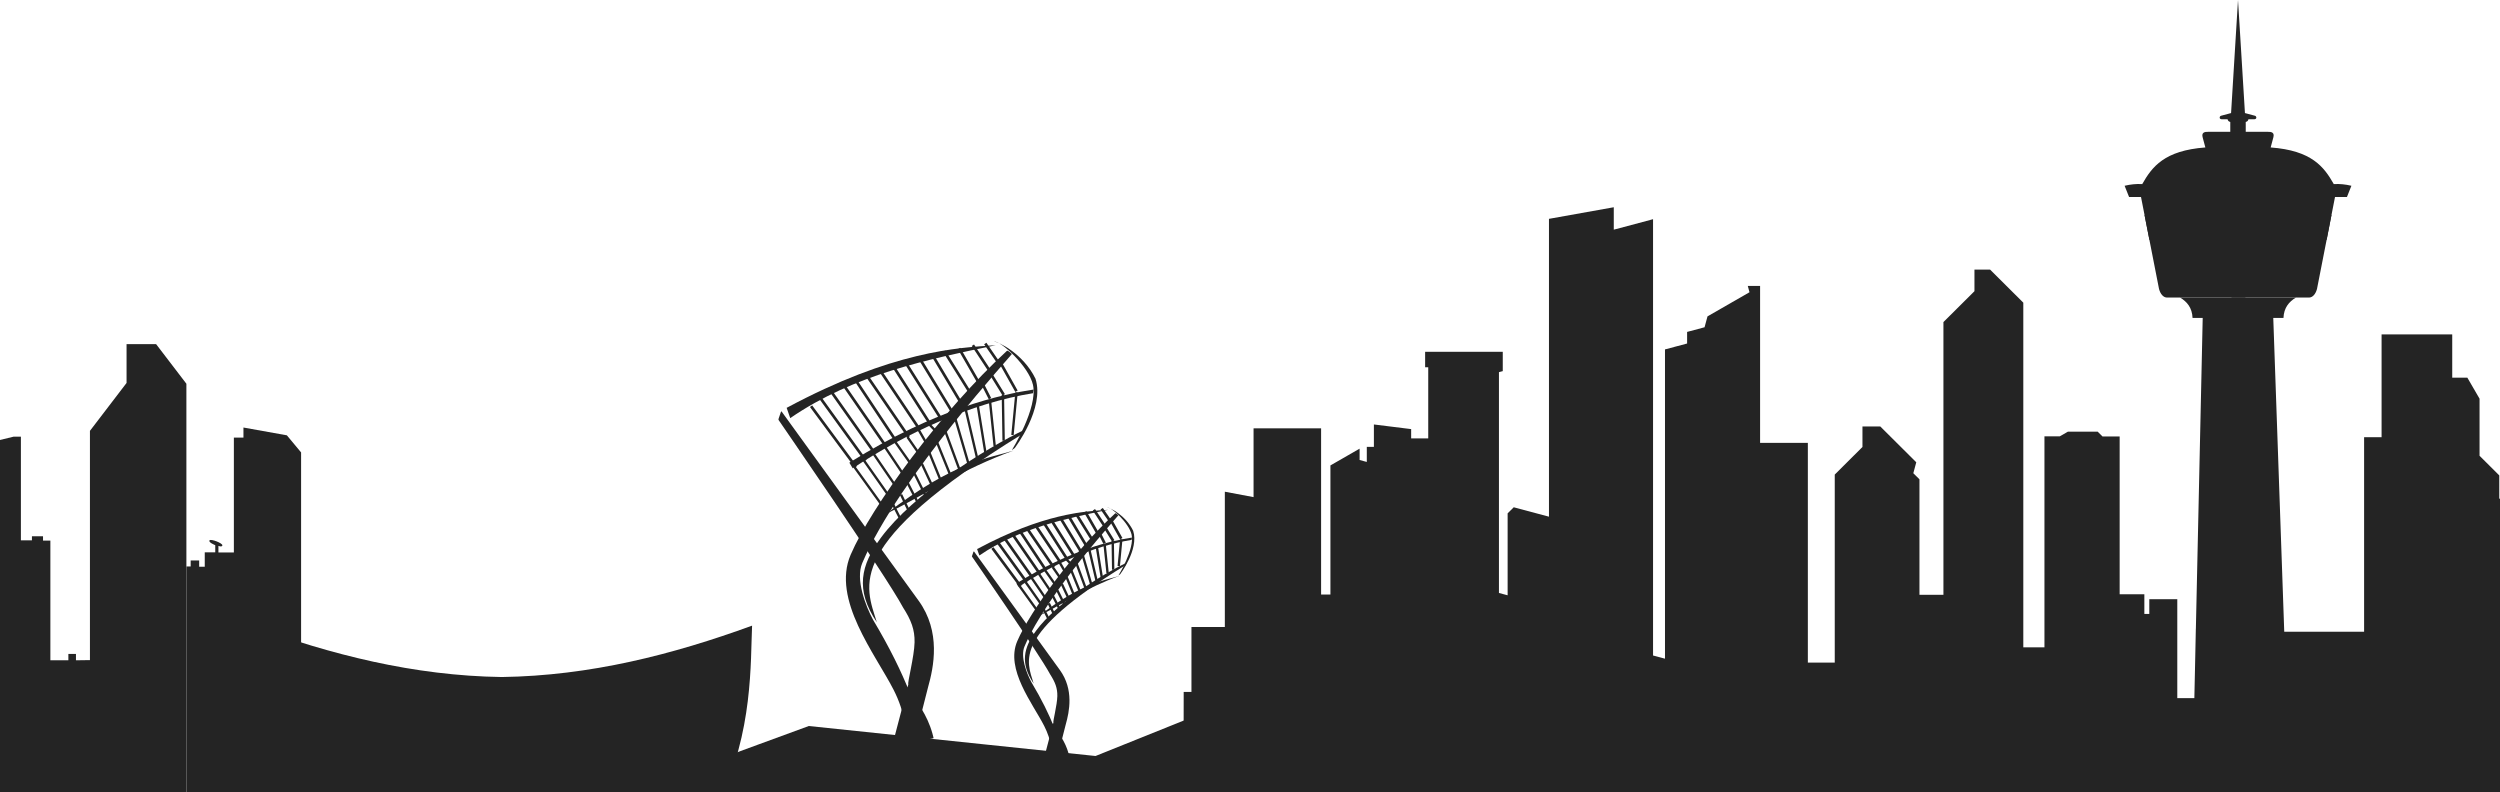
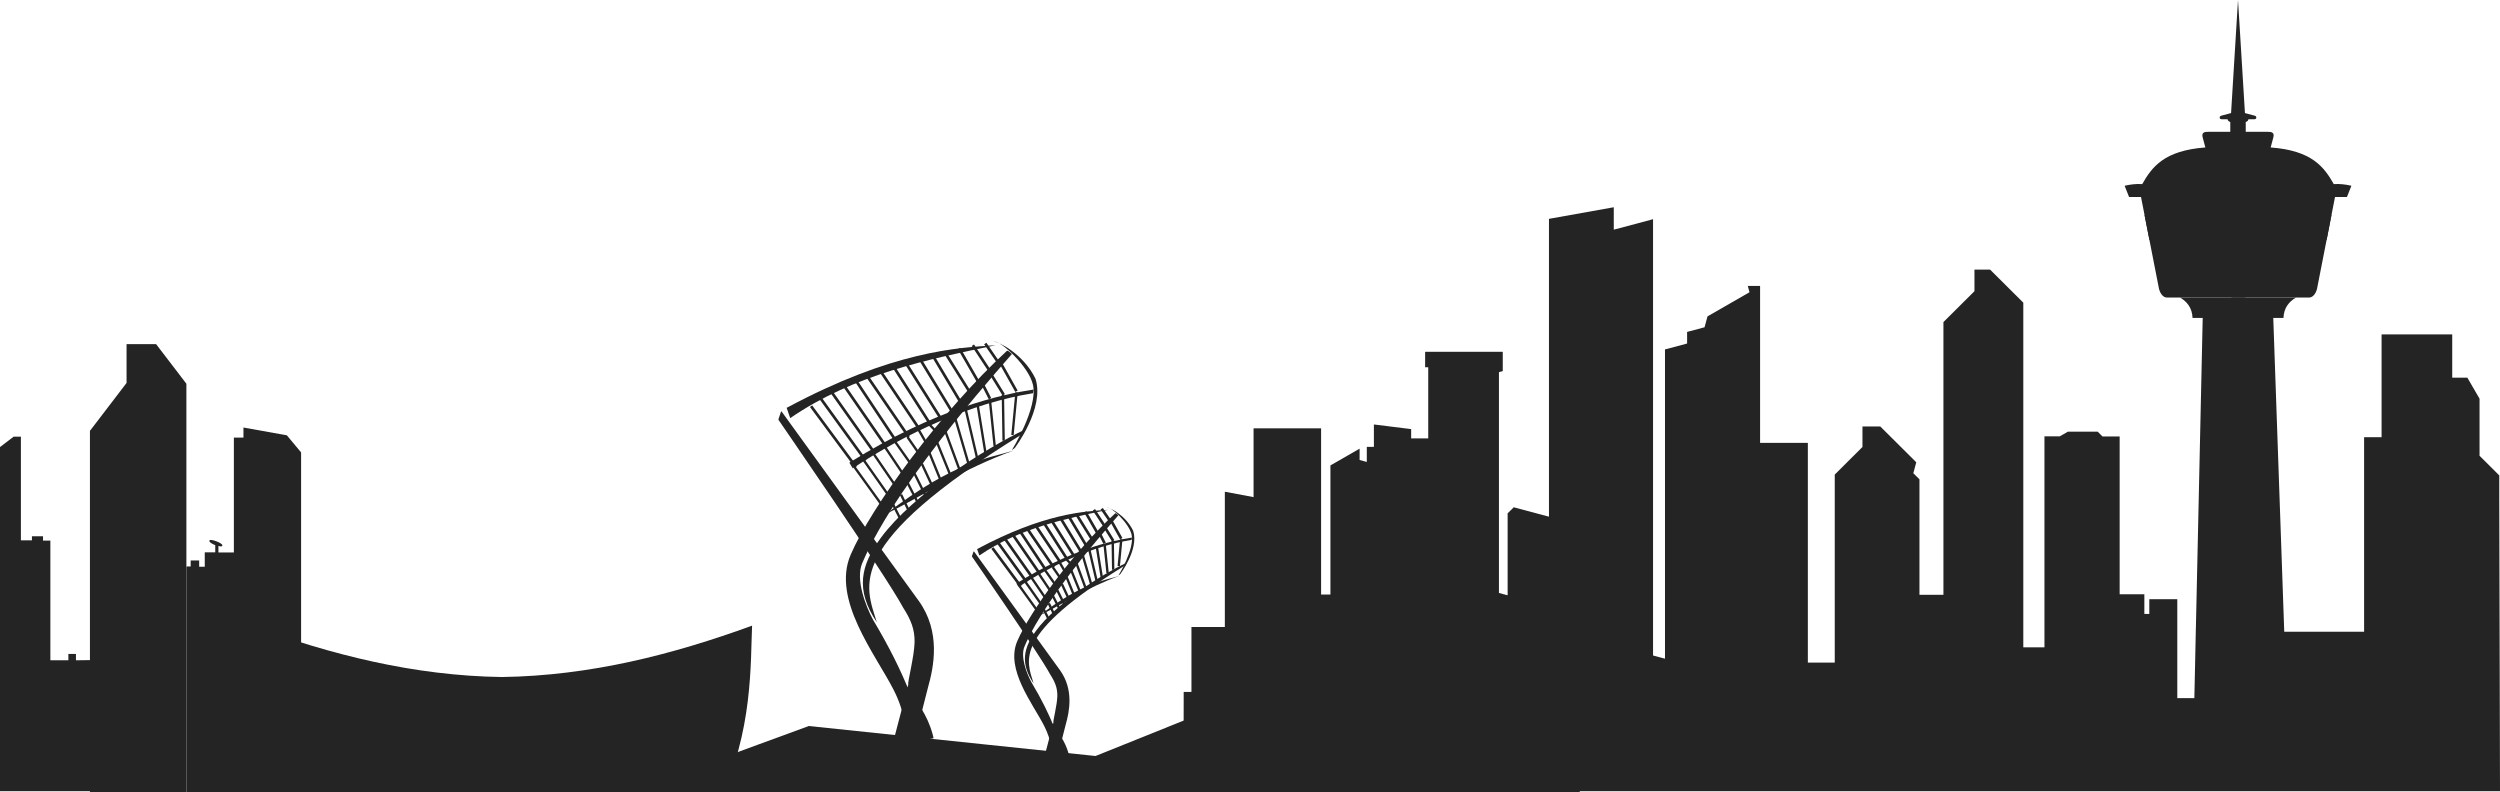
<svg xmlns="http://www.w3.org/2000/svg" width="1918" height="607" viewBox="0 0 1918 607" fill="none">
-   <path d="M908 620.387L908.126 530.843H914.082V481.027H939.693V377.243L961.73 381.394V328.613H1013.55V456.119H1020.7V357.079L1043.09 344.207V352.928L1048.61 354.402V342.846H1054.05V325.647L1082.64 329.206V336.322H1095.74V281.762H1093.36V269.901H1152.92V284.727L1149.99 285.508V454.933L1156.65 456.71V393.848L1161.34 389.184L1188.37 396.397V167.896L1238.09 159V176.198L1268.22 168.16V502.9L1277.38 505.346V268.064L1294.35 263.538V254.645L1307.74 251.071L1309.99 242.73L1342.21 224.205L1340.9 219.352H1350.34V339.773H1386.98V508.352H1407.62V364.095L1428.88 342.918V327.192H1442.57L1470.16 354.66L1467.9 363.048L1472.61 367.735V456.352H1491V247.096L1514.8 223.403V206.839H1526.8L1552.28 232.209V496.61H1568.5V334.741H1580.29L1586.49 331.178H1609.35L1613.03 334.847H1626.2V455.933H1645.15V471.03H1648.94V459.707H1670.42V535.61H1684.74V482.538H1707.73L1741.38 484.659H1766.99H1813.74V335.433H1827.15V256.557H1881.35V289.768H1892.96L1902.31 305.886V349.666L1917.44 364.732V382.58H1952.8L1966.21 395.932V477.469L1982.39 481.786V532.674H1992.18V271.087L1997.63 269.632L2016.88 236.436H2040.37L2057.41 265.818L2058.86 271.217H2071.05L2069.06 278.585H2072.53L2084.8 257.432H2108.57L2133.59 282.348L2131.49 290.142L2136.2 292.847V330.095L2143.23 331.97V357.969H2150.56L2151.78 531.881C2153 619.427 2153 579.432 2153 619.427C1901.42 619.427 1127.13 622.196 908 620.387Z" fill="#242424" />
+   <path d="M914.082 530.843H908.126L908.019 607H1918L1917.44 382.58V364.732L1902.31 349.666V305.886L1892.96 289.768H1881.35V256.557H1827.15V335.433H1813.74V484.659H1766.99H1741.38L1707.73 482.538H1684.74V535.61H1670.42V459.707H1648.94V471.03H1645.15V455.933H1626.2V334.847H1613.03L1609.35 331.178H1586.49L1580.29 334.741H1568.5V496.61H1552.28V232.209L1526.8 206.839H1514.8V223.403L1491 247.096V456.352H1472.61V367.735L1467.9 363.048L1470.16 354.66L1442.57 327.192H1428.88V342.918L1407.62 364.095V508.352H1386.98V339.773H1350.34V219.352H1340.9L1342.21 224.205L1309.99 242.73L1307.74 251.071L1294.35 254.645V263.538L1277.38 268.064V505.346L1268.22 502.9V168.16L1238.09 176.198V159L1188.37 167.896V396.397L1161.34 389.184L1156.65 393.848V456.71L1149.99 454.933V285.508L1152.92 284.727V269.901H1093.36V281.762H1095.74V336.322H1082.64V329.206L1054.05 325.647V342.846H1048.61V354.402L1043.09 352.928V344.207L1020.7 357.079V456.119H1013.55V328.613H961.73V381.394L939.693 377.243V481.027H914.082V530.843Z" fill="#242424" />
  <path d="M526 591.649L620.5 557L840.5 580L937.5 541L1212 571.411V615H526V591.649Z" fill="#242424" />
  <path d="M231 347.098V641H143V434.583H146.28V430.01H152.806V434.796H157.086V423.734H165.145V418.257C165.145 418.257 159.466 416.026 160.797 414.513C161.875 413.287 170.833 416.68 170.596 418.428C170.396 419.903 167.57 418.82 167.57 418.82V423.841H179.424V335.75H186.775V328L220.091 333.982L231 347.098Z" fill="#242424" />
  <path d="M576.999 480C575.735 506.97 577.943 562.389 551.529 614.932C547.223 614.936 543.189 614.935 538.91 614.94L538.898 614.983C492.557 614.984 440.702 615 384.999 615C329.295 615 277.44 614.983 231.099 614.983L231.089 614.94C226.81 614.936 222.774 614.937 218.468 614.932C192.053 562.389 194.264 506.97 193 480C254.013 502.219 317.209 518.434 384.997 519.415C452.786 518.435 515.986 502.219 577 480H576.999Z" fill="#242424" />
  <path d="M143 618V294.413L119.747 264H97.096V293.803L69 330.551V618H143Z" fill="#242424" />
-   <path d="M93 621V510.324H87.011V507.386H81.6V510.338H75.662V506.336L58.273 506.578V501.693H52.452V506.578H38.645V414.771H33.008V411.427H24.497V414.518H16.032V335H10.463L-19.114 342.203C-19.046 341.356 -19.028 340.44 -18.998 340.085C-20.328 340.184 -20.297 340.178 -23.626 340.5C-23.68 341.893 -23.686 341.911 -23.74 343.33L-29 344.611V621H93Z" fill="#242424" />
-   <mask id="mask0_231:253" style="mask-type:alpha" maskUnits="userSpaceOnUse" x="577" y="118" width="228" height="452">
+   <path d="M87.011 510.324H93V607H0V343L10.463 335H16.032V414.518H24.497V411.427H33.008V414.771H38.645V506.578H52.452V501.693H58.273V506.578L75.662 506.336V510.338H81.6V507.386H87.011V510.324Z" fill="#242424" />
+   <mask id="mask0_512_289" style="mask-type:alpha" maskUnits="userSpaceOnUse" x="577" y="118" width="228" height="452">
    <path d="M794.601 473.989C794.601 526.691 747.663 569.415 689.761 569.415C631.859 569.415 584.92 526.691 584.92 473.989C544.114 382.299 671.41 118 729.311 118C787.213 118 824.107 371.003 794.601 473.989Z" fill="#FF0000" />
  </mask>
-   <g mask="url(#mask0_231:253)">
+   <g mask="url(#mask0_512_289)">
    <path d="M683.361 383.47L691.096 398.766" stroke="#242424" stroke-width="1.829" />
    <path d="M777.624 345.673C758.712 351.625 732.529 353.557 679.409 394.54C712.053 378.226 737.713 360.067 777.624 345.673Z" fill="#242424" />
    <path d="M691.262 379.411L698.052 393.549" stroke="#242424" stroke-width="1.829" />
    <path d="M695.027 367.913L704.657 386.686" stroke="#242424" stroke-width="1.829" />
    <path d="M701.61 363.289L710.442 381.007" stroke="#242424" stroke-width="1.829" />
    <path d="M716.561 375.76L707.227 355.751" stroke="#242424" stroke-width="1.829" />
    <path d="M712.922 347.06L722.209 369.867" stroke="#242424" stroke-width="1.829" />
    <path d="M718.777 339.075L729.355 365.202" stroke="#242424" stroke-width="1.829" />
    <path d="M736.354 360.999L724.853 329.747" stroke="#242424" stroke-width="1.829" />
    <path d="M732.662 320.232L743.25 356.533" stroke="#242424" stroke-width="1.829" />
    <path d="M740.818 313.813L749.677 351.608" stroke="#242424" stroke-width="1.829" />
    <path d="M749.929 309.928L756.016 347.314" stroke="#242424" stroke-width="1.829" />
    <path d="M759.437 306.876L763.131 342.287" stroke="#242424" stroke-width="1.829" />
    <path d="M769.417 302.925L769.977 338.14" stroke="#242424" stroke-width="1.829" />
    <path d="M655.437 358.187L679.123 391.038" stroke="#242424" stroke-width="1.829" />
    <path d="M779.875 301.008L776.777 333.749" stroke="#242424" stroke-width="1.829" />
    <path d="M786.843 329.314L784.36 332.988C646.326 418.094 664.037 449.331 672.704 477.383C655.948 452.548 660.269 433.562 675.867 412.5C700.542 379.181 755.415 344.206 786.843 329.314Z" fill="#242424" />
    <path d="M662.804 353.271L684.059 383.47" stroke="#242424" stroke-width="1.829" />
    <path d="M698.667 530.314C695.658 532.004 724.679 554.543 716.401 595.898L704.821 597.056C700.828 550.13 711.288 584.643 693.312 523.624L698.667 530.314Z" fill="#242424" />
    <path d="M599.521 315.545L594.752 318.468C594.757 318.574 679.762 441.453 692.863 466.132C699.051 475.782 701.845 483.04 701.659 492.772C701.451 503.659 695.933 524.519 696.892 524.895L678.781 593.93L694.31 596.7L711.988 527.289C716.369 511.759 722.056 484.735 704.777 460.879L599.521 315.545Z" fill="#242424" />
    <path d="M670.042 347.903L688.587 375.043" stroke="#242424" stroke-width="1.829" />
    <path d="M622.24 311.638L656.657 358.187" stroke="#242424" stroke-width="2.09" />
    <path d="M679.189 343.312L695.693 367.913" stroke="#242424" stroke-width="1.829" />
    <path d="M629.312 305.277L664.007 353.27" stroke="#242424" stroke-width="2.09" />
    <path d="M686.653 338.767L701.625 359.965" stroke="#242424" stroke-width="1.829" />
    <path d="M636.513 298.747L671.215 347.903" stroke="#242424" stroke-width="2.09" />
    <path d="M696.18 335.225L708.501 352.987" stroke="#242424" stroke-width="1.829" />
    <path d="M647.124 295.234L680.307 343.311" stroke="#242424" stroke-width="2.09" />
    <path d="M704.631 329.512L712.236 342.651" stroke="#242424" stroke-width="1.829" />
    <path d="M655.686 290.534L687.721 338.768" stroke="#242424" stroke-width="2.09" />
    <path d="M713.115 325.75L719.958 332.93" stroke="#242424" stroke-width="1.829" />
    <path d="M664.223 286.996L697.196 335.224" stroke="#242424" stroke-width="2.09" />
    <path d="M674.52 283.222L705.546 329.512" stroke="#242424" stroke-width="2.09" />
    <path d="M685.286 280.909L713.914 325.75" stroke="#242424" stroke-width="2.09" />
    <path d="M694.479 277.722L722.336 321.971" stroke="#242424" stroke-width="2.09" />
    <path d="M705.064 274.243L731.707 317.982" stroke="#242424" stroke-width="2.09" />
    <path d="M767.663 278.457L779.837 300.159" stroke="#242424" stroke-width="2.09" />
    <path d="M758.671 284.443L770.085 302.925" stroke="#242424" stroke-width="2.09" />
    <path d="M752.64 292.3L759.519 305.875" stroke="#242424" stroke-width="2.09" />
    <path d="M654.201 359.288C694.269 332.751 745.103 309.207 792.522 301.676L793.011 298.837C768.671 302.58 718.542 313.209 651.608 354.972L654.201 359.288Z" fill="#242424" />
    <path d="M715.221 272.138L738.142 310.577" stroke="#242424" stroke-width="2.09" />
    <path d="M724.393 269.459L745.298 302.977" stroke="#242424" stroke-width="2.09" />
    <path d="M735.825 267.4L751.171 294.055" stroke="#242424" stroke-width="2.09" />
    <path d="M746.386 264.854L759.256 284.442" stroke="#242424" stroke-width="2.09" />
    <path d="M755.894 263.533L765.848 278.02" stroke="#242424" stroke-width="2.09" />
    <path d="M772.661 269.023C721.934 315.658 668.489 388.694 652.631 425.581C637.857 459.946 671.661 501.902 685.603 529.278C703.159 563.749 693.516 596.235 693.516 596.235L709.278 597.07C709.278 597.07 721.247 561.558 669.838 475.569C664.029 464.739 656.21 444.482 661.522 432C690.032 365.011 779.288 269.241 776.492 271.282C777.038 272.931 774.928 269.524 772.661 269.023Z" fill="#242424" />
    <path d="M603.511 312.894C684.802 269.36 734.446 266.709 763.879 264.873C712.456 275.538 654.989 287.282 606.268 320.78L603.511 312.894Z" fill="#242424" />
    <path d="M762.625 262.089C767.224 261.013 789.282 280.86 792.508 295.294C796.434 312.859 776.336 345.281 776.336 345.281L778.525 343.715C778.524 343.716 801.726 313.276 794.426 290.538C784.885 271.029 765.488 261.999 762.625 262.089Z" fill="#242424" />
  </g>
-   <mask id="mask1_231:253" style="mask-type:alpha" maskUnits="userSpaceOnUse" x="733" y="299" width="143" height="284">
+   <mask id="mask1_512_289" style="mask-type:alpha" maskUnits="userSpaceOnUse" x="733" y="299" width="143" height="284">
    <path d="M869.478 522.274C869.478 555.328 840.038 582.124 803.723 582.124C767.407 582.124 737.968 555.328 737.968 522.274C712.374 464.766 792.213 299 828.529 299C864.844 299 887.984 457.682 869.478 522.274Z" fill="#FF0000" />
  </mask>
-   <g mask="url(#mask1_231:253)">
+   <g mask="url(#mask1_512_289)">
    <path d="M799.709 465.501L804.561 475.094" stroke="#242424" stroke-width="1.829" />
    <path d="M858.831 441.794C846.969 445.527 830.547 446.739 797.23 472.443C817.705 462.211 833.798 450.822 858.831 441.794Z" fill="#242424" />
    <path d="M804.665 462.955L808.923 471.822" stroke="#242424" stroke-width="1.829" />
    <path d="M807.026 455.744L813.066 467.518" stroke="#242424" stroke-width="1.829" />
    <path d="M811.155 452.843L816.694 463.955" stroke="#242424" stroke-width="1.829" />
    <path d="M820.532 460.665L814.678 448.115" stroke="#242424" stroke-width="1.829" />
    <path d="M818.25 442.664L824.074 456.969" stroke="#242424" stroke-width="1.829" />
    <path d="M821.921 437.656L828.556 454.043" stroke="#242424" stroke-width="1.829" />
    <path d="M832.946 451.407L825.732 431.806" stroke="#242424" stroke-width="1.829" />
    <path d="M830.631 425.838L837.272 448.606" stroke="#242424" stroke-width="1.829" />
    <path d="M835.746 421.812L841.302 445.517" stroke="#242424" stroke-width="1.829" />
    <path d="M841.459 419.376L845.277 442.824" stroke="#242424" stroke-width="1.829" />
    <path d="M847.423 417.461L849.74 439.671" stroke="#242424" stroke-width="1.829" />
    <path d="M853.683 414.983L854.034 437.07" stroke="#242424" stroke-width="1.829" />
    <path d="M782.195 449.643L797.051 470.247" stroke="#242424" stroke-width="1.829" />
    <path d="M860.242 413.781L858.299 434.316" stroke="#242424" stroke-width="1.829" />
    <path d="M864.612 431.535L863.055 433.839C776.481 487.217 787.589 506.808 793.025 524.402C782.516 508.826 785.226 496.918 795.009 483.708C810.485 462.81 844.901 440.875 864.612 431.535Z" fill="#242424" />
    <path d="M786.816 446.56L800.147 465.501" stroke="#242424" stroke-width="1.829" />
    <path d="M809.308 557.6C807.422 558.66 825.623 572.796 820.431 598.734L813.168 599.46C810.664 570.029 817.225 591.675 805.95 553.404L809.308 557.6Z" fill="#242424" />
    <path d="M747.125 422.899L744.134 424.732C744.137 424.798 797.452 501.867 805.669 517.345C809.55 523.398 811.302 527.95 811.185 534.054C811.055 540.882 807.594 553.966 808.196 554.202L796.837 597.499L806.576 599.237L817.663 555.703C820.411 545.963 823.978 529.013 813.141 514.051L747.125 422.899Z" fill="#242424" />
    <path d="M791.355 443.193L802.987 460.216" stroke="#242424" stroke-width="1.829" />
    <path d="M761.374 420.448L782.96 449.643" stroke="#242424" stroke-width="2.09" />
    <path d="M797.092 440.313L807.444 455.744" stroke="#242424" stroke-width="1.829" />
    <path d="M765.81 416.458L787.571 446.56" stroke="#242424" stroke-width="2.09" />
    <path d="M801.773 437.463L811.164 450.758" stroke="#242424" stroke-width="1.829" />
    <path d="M770.326 412.363L792.091 443.193" stroke="#242424" stroke-width="2.09" />
    <path d="M807.749 435.241L815.476 446.382" stroke="#242424" stroke-width="1.829" />
    <path d="M776.981 410.159L797.794 440.313" stroke="#242424" stroke-width="2.09" />
    <path d="M813.049 431.659L817.819 439.9" stroke="#242424" stroke-width="1.829" />
    <path d="M782.352 407.212L802.444 437.464" stroke="#242424" stroke-width="2.09" />
    <path d="M818.371 429.299L822.663 433.802" stroke="#242424" stroke-width="1.829" />
    <path d="M787.706 404.993L808.387 435.241" stroke="#242424" stroke-width="2.09" />
    <path d="M794.164 402.626L813.623 431.658" stroke="#242424" stroke-width="2.09" />
    <path d="M800.916 401.175L818.871 429.299" stroke="#242424" stroke-width="2.09" />
    <path d="M806.682 399.176L824.154 426.929" stroke="#242424" stroke-width="2.09" />
    <path d="M813.321 396.994L830.031 424.427" stroke="#242424" stroke-width="2.09" />
    <path d="M852.583 399.637L860.218 413.248" stroke="#242424" stroke-width="2.09" />
    <path d="M846.942 403.391L854.101 414.984" stroke="#242424" stroke-width="2.09" />
    <path d="M843.161 408.319L847.475 416.833" stroke="#242424" stroke-width="2.09" />
    <path d="M781.42 450.334C806.55 433.69 838.433 418.923 868.174 414.2L868.481 412.419C853.215 414.767 821.775 421.433 779.794 447.627L781.42 450.334Z" fill="#242424" />
    <path d="M819.691 395.674L834.067 419.783" stroke="#242424" stroke-width="2.09" />
    <path d="M825.443 393.994L838.555 415.016" stroke="#242424" stroke-width="2.09" />
    <path d="M832.614 392.702L842.239 409.42" stroke="#242424" stroke-width="2.09" />
    <path d="M839.238 391.106L847.31 403.391" stroke="#242424" stroke-width="2.09" />
    <path d="M845.201 390.277L851.444 399.363" stroke="#242424" stroke-width="2.09" />
    <path d="M855.717 393.72C823.901 422.969 790.382 468.777 780.435 491.912C771.169 513.466 792.371 539.78 801.115 556.951C812.126 578.57 806.078 598.945 806.078 598.945L815.964 599.469C815.964 599.469 823.471 577.196 791.227 523.265C787.584 516.472 782.68 503.767 786.012 495.938C803.893 453.923 859.874 393.857 858.12 395.137C858.463 396.172 857.139 394.035 855.717 393.72Z" fill="#242424" />
    <path d="M749.628 421.236C800.613 393.932 831.75 392.269 850.209 391.118C817.957 397.806 781.914 405.172 751.357 426.182L749.628 421.236Z" fill="#242424" />
    <path d="M849.423 389.371C852.307 388.697 866.142 401.144 868.165 410.197C870.627 421.214 858.023 441.549 858.023 441.549L859.395 440.567C859.395 440.567 873.947 421.476 869.368 407.214C863.384 394.978 851.219 389.315 849.423 389.371Z" fill="#242424" />
  </g>
  <path d="M1722.69 151.148H1711.99V228.276H1722.69V151.148Z" fill="#242424" />
  <path d="M1743.93 240.463L1755.73 577.754H1682.58L1690 239.935C1723.86 239.349 1723.65 238.723 1743.93 240.463Z" fill="#242424" />
  <path d="M1672.52 228.271C1677.92 231.494 1681.79 236.101 1682.13 243.919L1717 243.899L1751.87 243.919C1752.21 236.101 1756.08 231.494 1761.48 228.271H1717H1672.52Z" fill="#242424" />
  <path d="M1642.58 151.145L1656.41 221.718C1657.45 225.521 1659.67 228.29 1662.58 228.29H1717H1771.42C1774.33 228.29 1776.55 225.521 1777.59 221.718L1791.42 151.145H1717H1642.58Z" fill="#242424" />
  <path d="M1649.02 183.975L1645.27 164.891H1788.73L1784.99 183.975H1649.02Z" fill="#242424" />
  <path d="M1717 0L1711.68 86.748L1703.95 88.816C1702.73 89.145 1702.24 91.512 1704.67 91.512H1709C1709.3 92.303 1709.4 93.148 1711.07 93.574V101.125H1694.36C1691.24 101.045 1688.81 101.614 1689.92 105.561L1691.95 113.124C1660.42 115.494 1651.07 127.963 1643.51 141.247C1639.01 140.946 1634.5 141.452 1630 142.52L1633.43 151.145H1717H1800.57L1804 142.52C1799.5 141.452 1794.99 140.946 1790.49 141.247C1782.93 127.963 1773.59 115.494 1742.05 113.124L1744.08 105.561C1745.19 101.614 1742.76 101.045 1739.64 101.125H1722.93V93.574C1724.6 93.148 1724.7 92.303 1725 91.512H1729.33C1731.76 91.512 1731.27 89.145 1730.05 88.816L1722.32 86.748L1717 0Z" fill="#242424" />
</svg>
